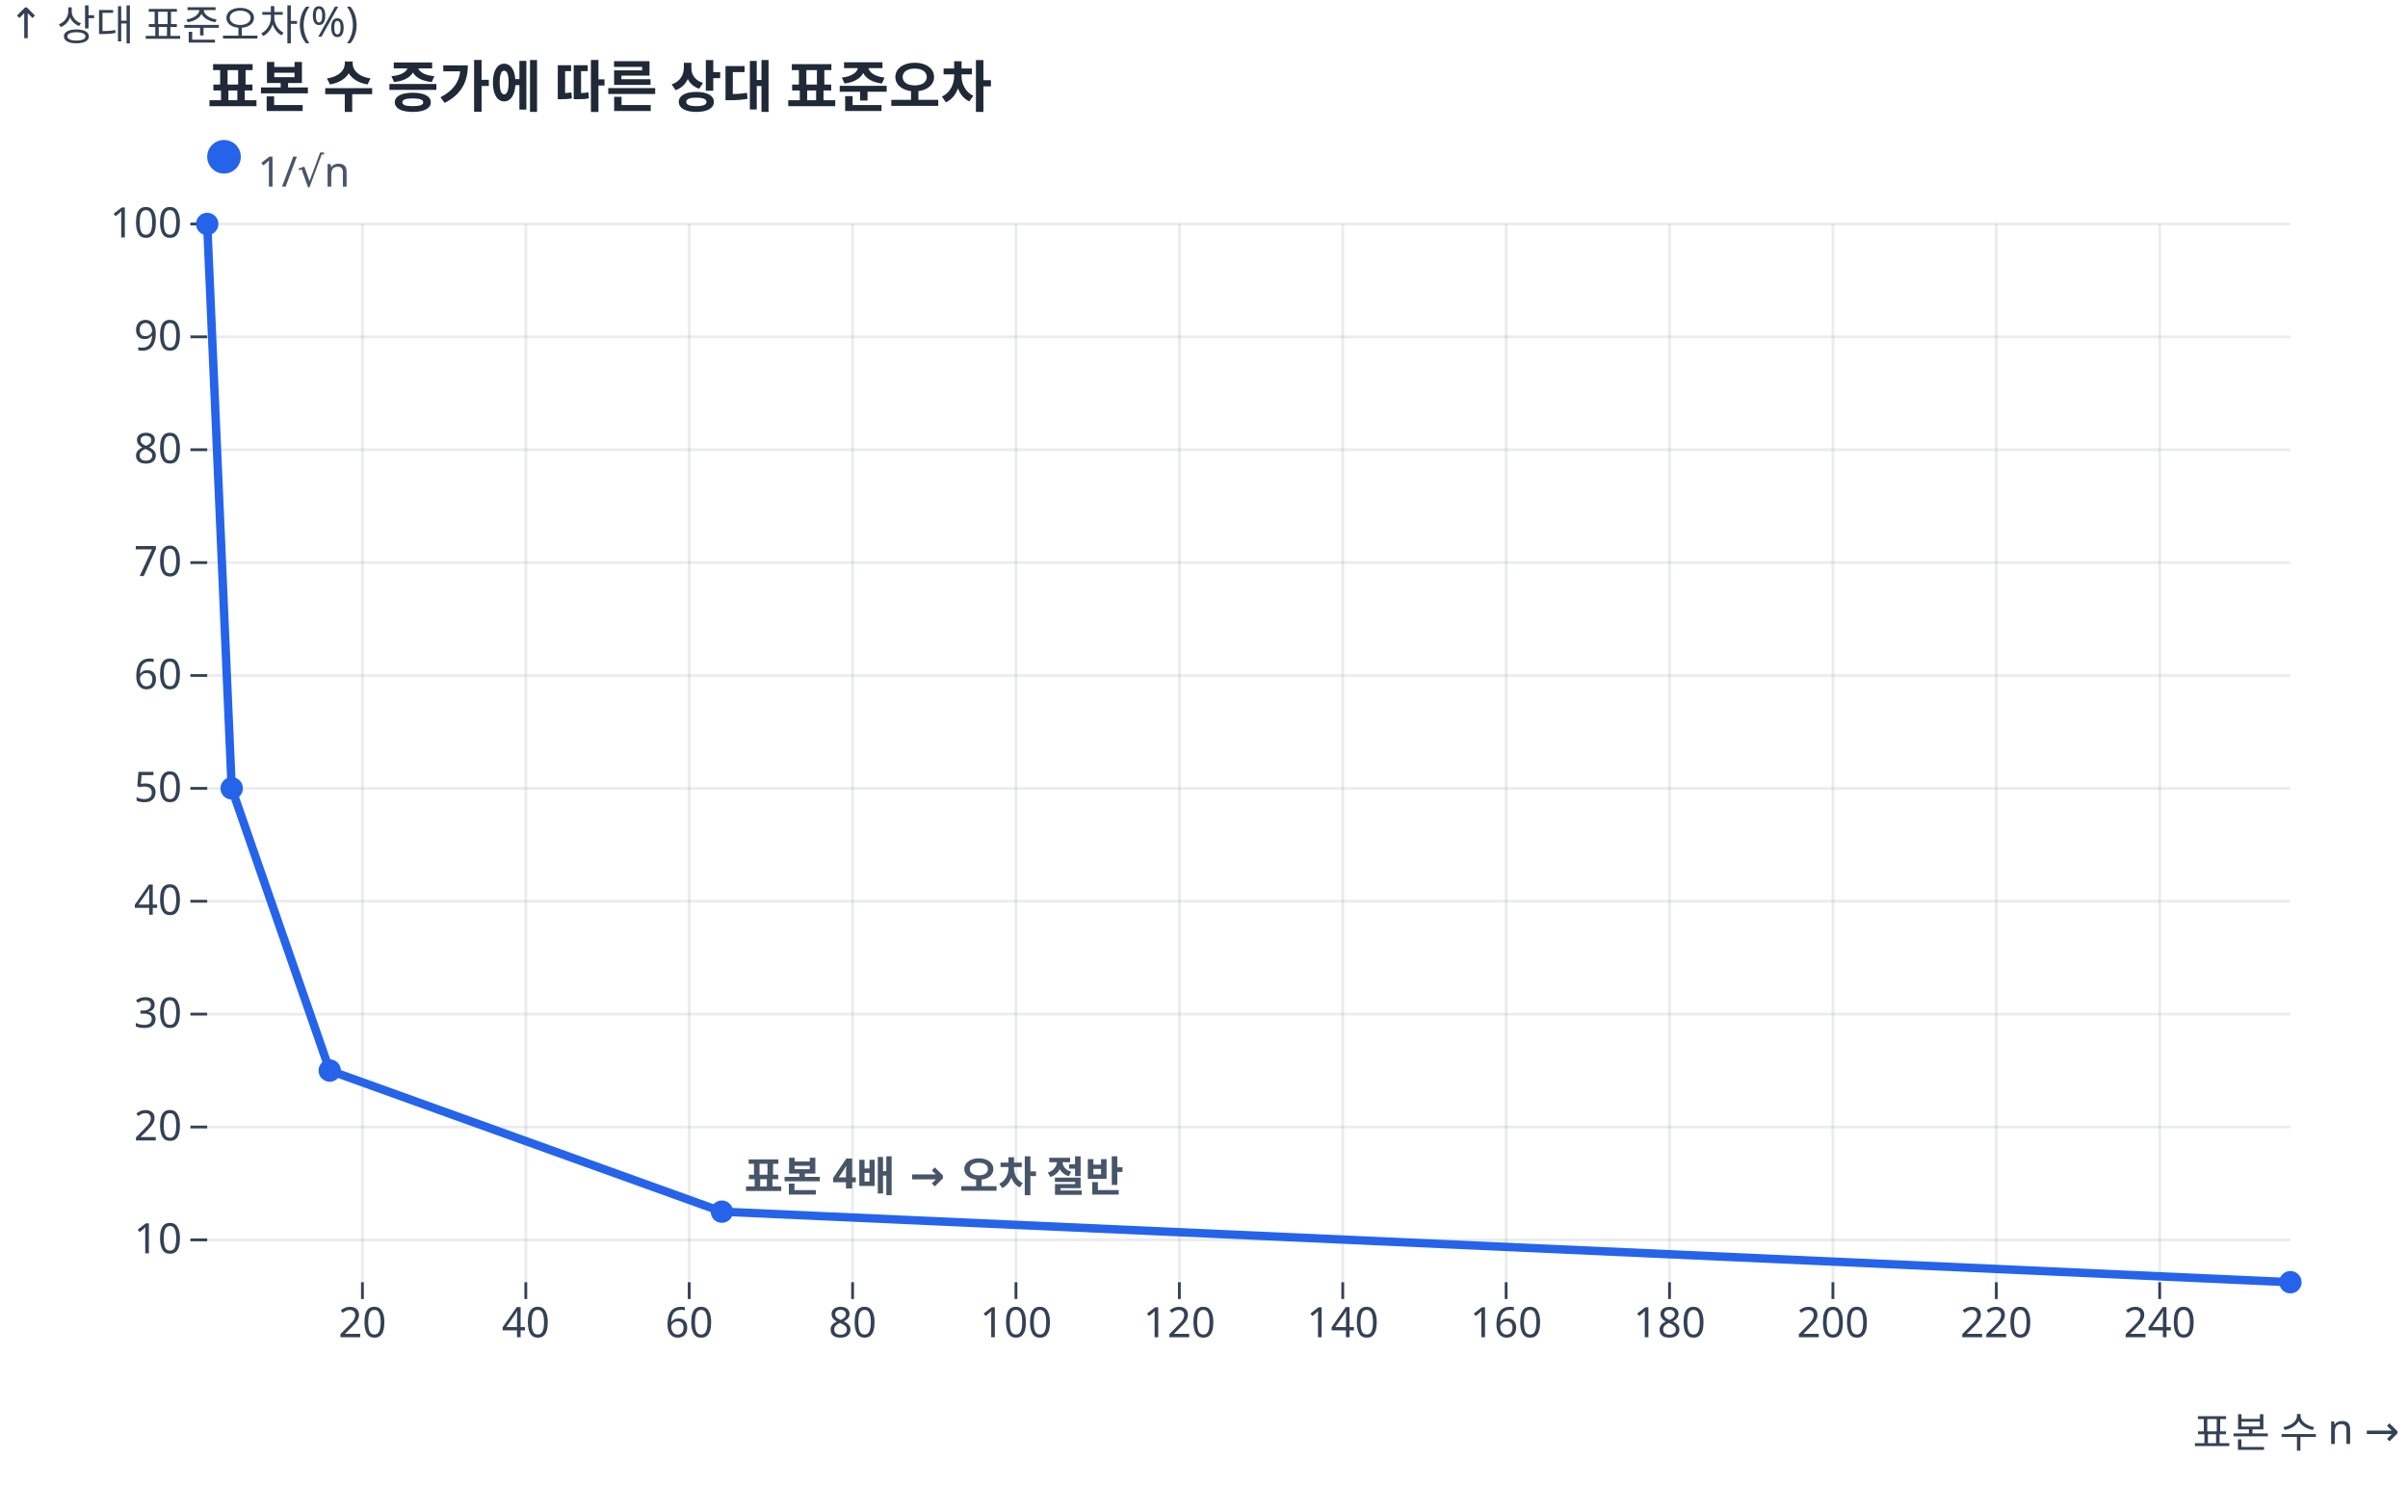
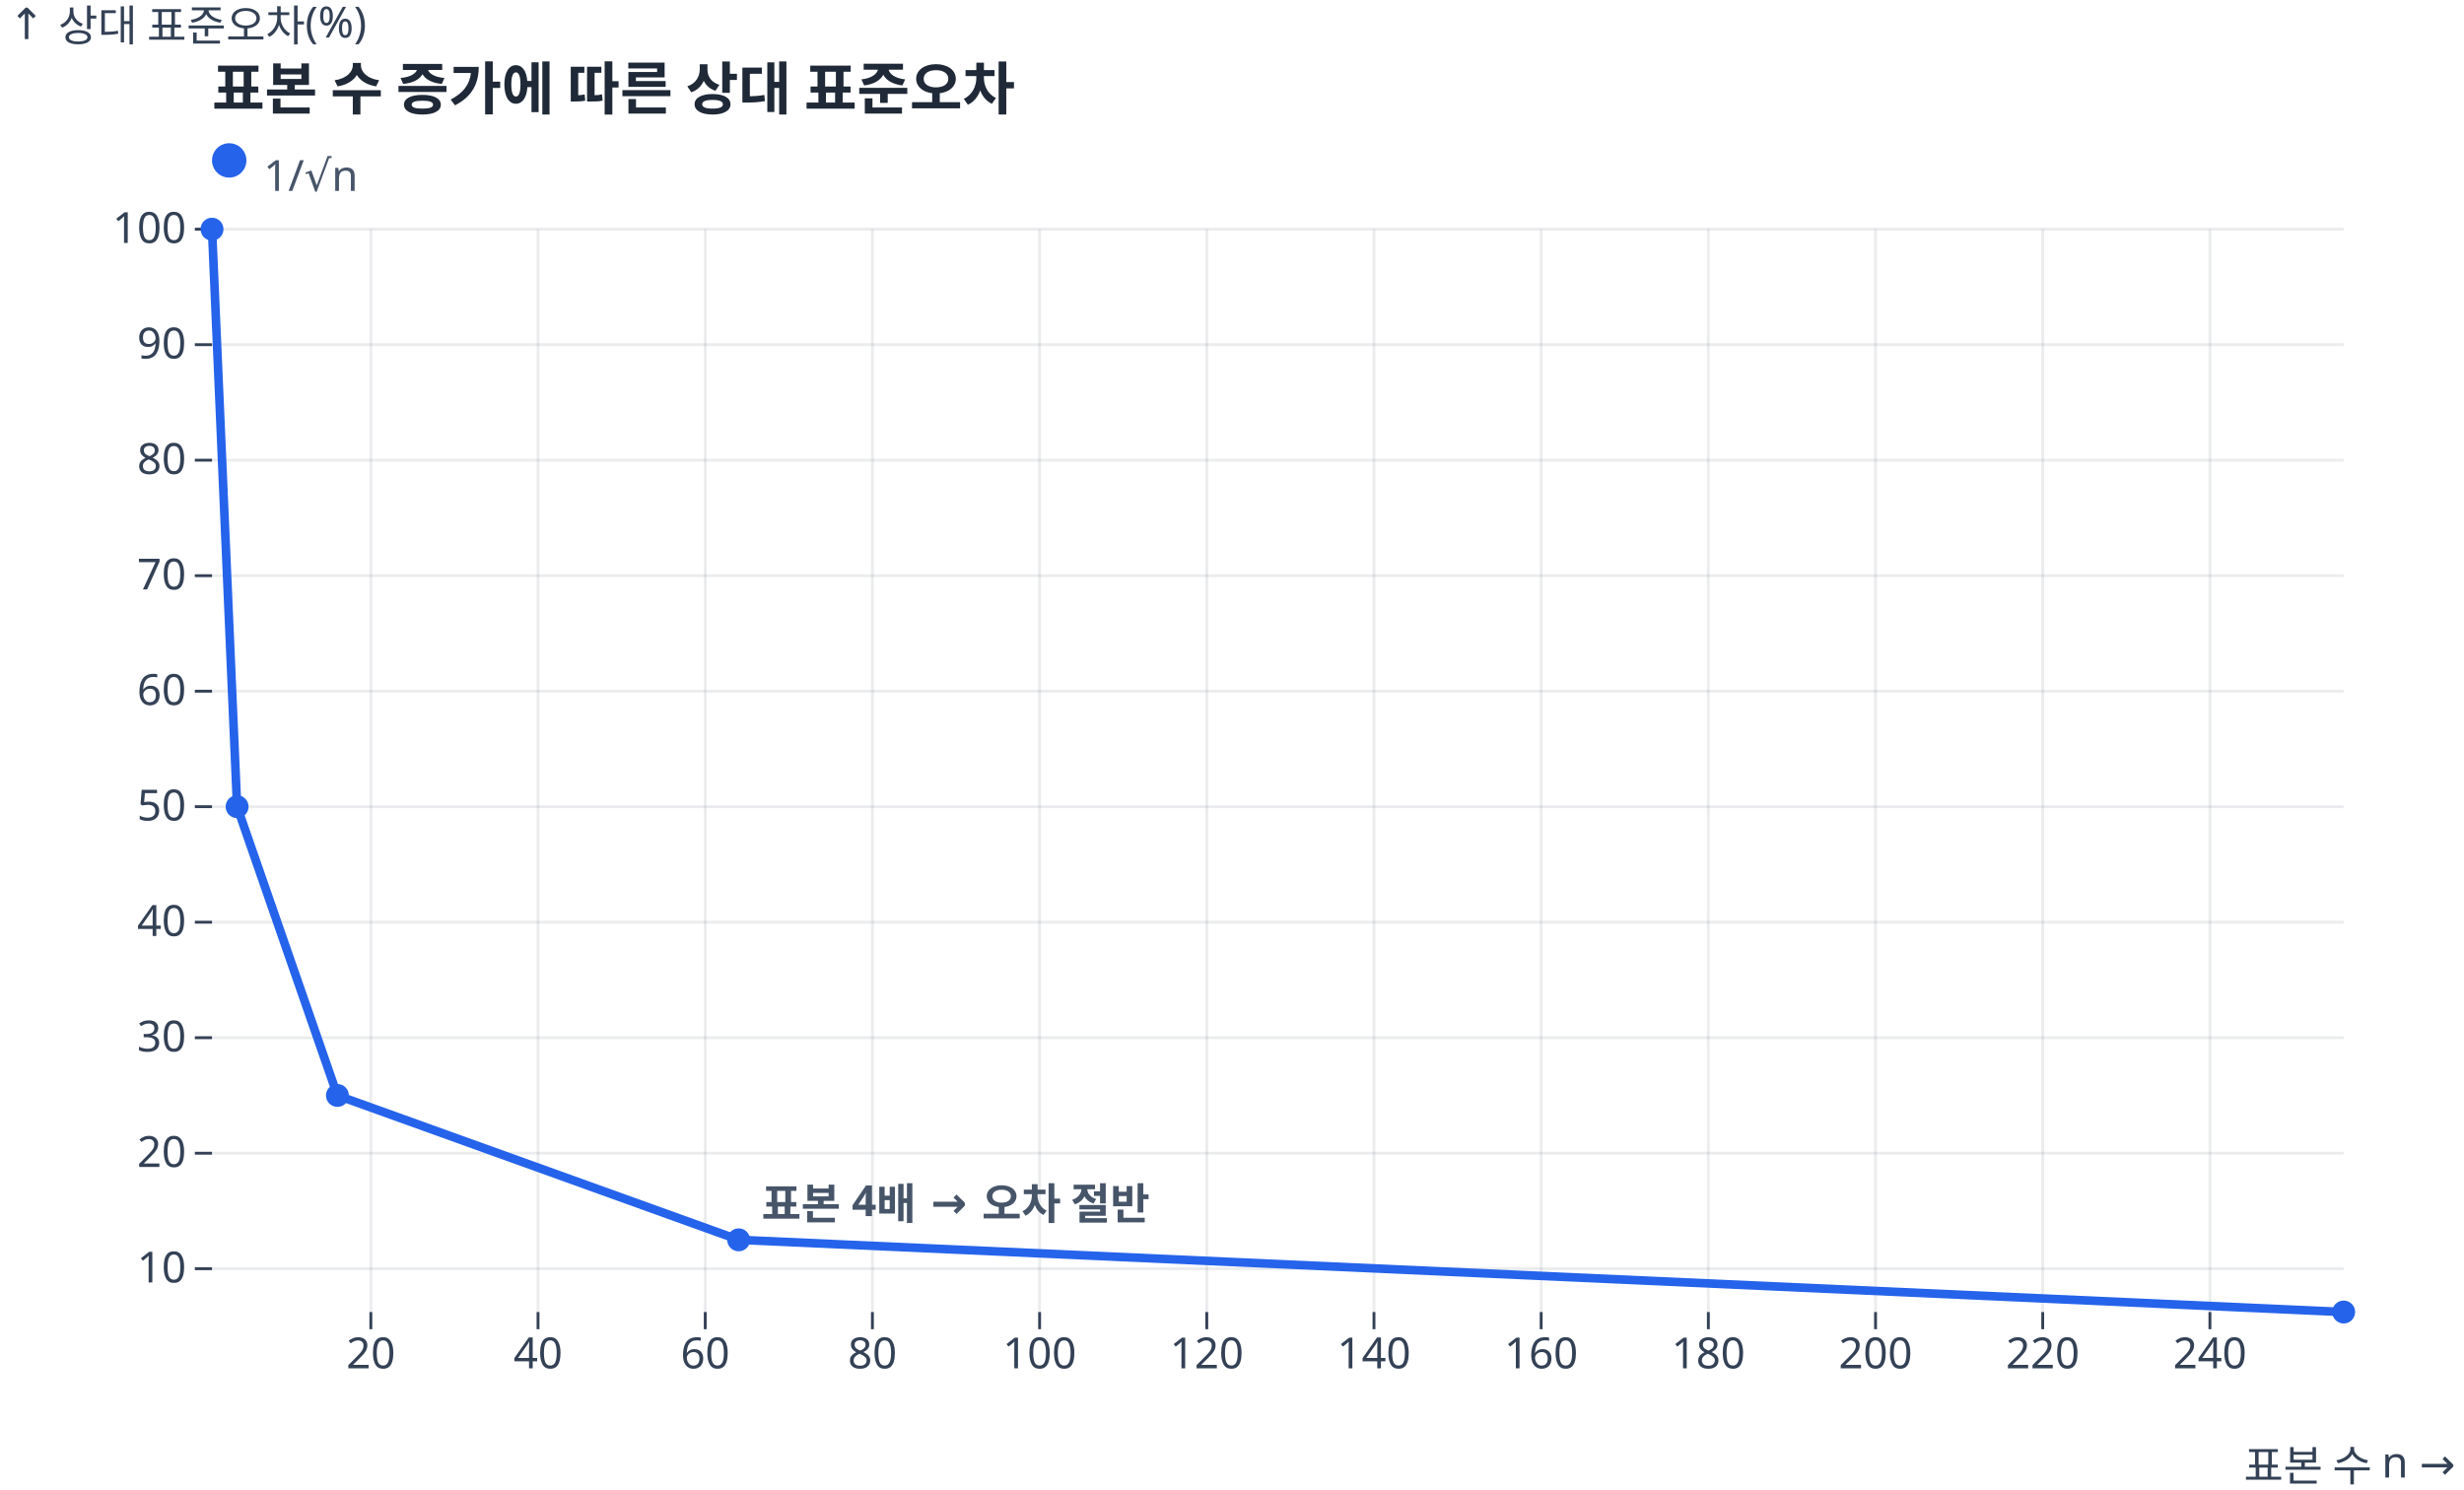
- <svg xmlns="http://www.w3.org/2000/svg" class="plot-d6a7b5" fill="currentColor" font-family="system-ui, sans-serif" font-size="10" text-anchor="middle" width="860" height="540" viewBox="0 0 860 540" style="background: rgb(248, 250, 252); color: rgb(51, 65, 85); font-family: system-ui, sans-serif; font-size: 15px;" role="img" aria-label="표본 수 증가에 따른 상대 표준오차: 1/√n 계열 차트">
+ <svg xmlns="http://www.w3.org/2000/svg" class="plot-d6a7b5" fill="currentColor" font-family="system-ui, sans-serif" font-size="10" text-anchor="middle" width="860" height="520" viewBox="0 0 860 520" style="background: rgb(248, 250, 252); color: rgb(51, 65, 85); font-family: system-ui, sans-serif; font-size: 15px;" role="img" aria-label="표본 수 증가에 따른 상대 표준오차: 1/√n 계열 차트">
  <style>:where(.plot-d6a7b5) {
  --plot-background: white;
  display: block;
  height: auto;
  height: intrinsic;
  max-width: 100%;
}
:where(.plot-d6a7b5 text),
:where(.plot-d6a7b5 tspan) {
  white-space: pre;
}</style>
  <g aria-label="y-grid" aria-hidden="true" stroke="currentColor" stroke-opacity="0.1">
    <line x1="74" x2="818" y1="442.88" y2="442.88" />
    <line x1="74" x2="818" y1="402.56" y2="402.56" />
    <line x1="74" x2="818" y1="362.24" y2="362.24" />
    <line x1="74" x2="818" y1="321.92" y2="321.92" />
    <line x1="74" x2="818" y1="281.6" y2="281.6" />
    <line x1="74" x2="818" y1="241.28" y2="241.28" />
    <line x1="74" x2="818" y1="200.96" y2="200.96" />
    <line x1="74" x2="818" y1="160.64" y2="160.64" />
    <line x1="74" x2="818" y1="120.32" y2="120.32" />
    <line x1="74" x2="818" y1="80" y2="80" />
  </g>
  <g aria-label="y-axis tick" aria-hidden="true" fill="none" stroke="currentColor">
    <path transform="translate(74,442.88)" d="M0,0L-6,0" />
    <path transform="translate(74,402.56)" d="M0,0L-6,0" />
    <path transform="translate(74,362.24)" d="M0,0L-6,0" />
    <path transform="translate(74,321.92)" d="M0,0L-6,0" />
    <path transform="translate(74,281.6)" d="M0,0L-6,0" />
    <path transform="translate(74,241.28)" d="M0,0L-6,0" />
    <path transform="translate(74,200.96)" d="M0,0L-6,0" />
    <path transform="translate(74,160.64)" d="M0,0L-6,0" />
    <path transform="translate(74,120.32)" d="M0,0L-6,0" />
    <path transform="translate(74,80)" d="M0,0L-6,0" />
  </g>
  <g aria-label="y-axis tick label" text-anchor="end" font-variant="tabular-nums" transform="translate(-9,0)">
    <text y="0.32em" transform="translate(74,442.88)">10</text>
    <text y="0.32em" transform="translate(74,402.56)">20</text>
    <text y="0.32em" transform="translate(74,362.24)">30</text>
    <text y="0.32em" transform="translate(74,321.92)">40</text>
    <text y="0.32em" transform="translate(74,281.6)">50</text>
    <text y="0.32em" transform="translate(74,241.28)">60</text>
    <text y="0.32em" transform="translate(74,200.96)">70</text>
    <text y="0.32em" transform="translate(74,160.64)">80</text>
    <text y="0.32em" transform="translate(74,120.32)">90</text>
    <text y="0.32em" transform="translate(74,80)">100</text>
  </g>
  <g aria-label="y-axis label" text-anchor="start" transform="translate(-71,-77)">
    <text y="0.71em" transform="translate(74,80)">↑ 상대 표준오차(%)</text>
  </g>
  <g aria-label="x-grid" aria-hidden="true" stroke="currentColor" stroke-opacity="0.1">
    <line x1="129.435" x2="129.435" y1="80" y2="458" />
    <line x1="187.788" x2="187.788" y1="80" y2="458" />
    <line x1="246.141" x2="246.141" y1="80" y2="458" />
    <line x1="304.494" x2="304.494" y1="80" y2="458" />
    <line x1="362.847" x2="362.847" y1="80" y2="458" />
    <line x1="421.2" x2="421.2" y1="80" y2="458" />
    <line x1="479.553" x2="479.553" y1="80" y2="458" />
    <line x1="537.906" x2="537.906" y1="80" y2="458" />
    <line x1="596.259" x2="596.259" y1="80" y2="458" />
    <line x1="654.612" x2="654.612" y1="80" y2="458" />
    <line x1="712.965" x2="712.965" y1="80" y2="458" />
    <line x1="771.318" x2="771.318" y1="80" y2="458" />
  </g>
  <g aria-label="x-axis tick" aria-hidden="true" fill="none" stroke="currentColor">
    <path transform="translate(129.4353,458)" d="M0,0L0,6" />
    <path transform="translate(187.7882,458)" d="M0,0L0,6" />
    <path transform="translate(246.1412,458)" d="M0,0L0,6" />
    <path transform="translate(304.4941,458)" d="M0,0L0,6" />
    <path transform="translate(362.8471,458)" d="M0,0L0,6" />
    <path transform="translate(421.2,458)" d="M0,0L0,6" />
    <path transform="translate(479.5529,458)" d="M0,0L0,6" />
    <path transform="translate(537.9059,458)" d="M0,0L0,6" />
    <path transform="translate(596.2588,458)" d="M0,0L0,6" />
    <path transform="translate(654.6118,458)" d="M0,0L0,6" />
    <path transform="translate(712.9647,458)" d="M0,0L0,6" />
    <path transform="translate(771.3176,458)" d="M0,0L0,6" />
  </g>
  <g aria-label="x-axis tick label" font-variant="tabular-nums" transform="translate(0,9)">
    <text y="0.71em" transform="translate(129.4353,458)">20</text>
    <text y="0.71em" transform="translate(187.7882,458)">40</text>
    <text y="0.71em" transform="translate(246.1412,458)">60</text>
    <text y="0.71em" transform="translate(304.4941,458)">80</text>
    <text y="0.71em" transform="translate(362.8471,458)">100</text>
    <text y="0.71em" transform="translate(421.2,458)">120</text>
    <text y="0.71em" transform="translate(479.5529,458)">140</text>
    <text y="0.71em" transform="translate(537.9059,458)">160</text>
    <text y="0.71em" transform="translate(596.2588,458)">180</text>
    <text y="0.71em" transform="translate(654.6118,458)">200</text>
    <text y="0.71em" transform="translate(712.9647,458)">220</text>
    <text y="0.71em" transform="translate(771.3176,458)">240</text>
  </g>
  <g aria-label="x-axis label" text-anchor="end" transform="translate(39,59)">
    <text transform="translate(818,458)">표본 수 n →</text>
  </g>
  <g aria-label="text" fill="#1f2937" text-anchor="start" font-size="20" font-weight="700" transform="translate(0,-56)">
    <text y="0.71em" transform="translate(74,80)">표본 수 증가에 따른 상대 표준오차</text>
  </g>
  <g aria-label="dot" fill="#2563eb" transform="translate(6,-24)">
    <circle cx="74" cy="80" r="6" />
  </g>
  <g aria-label="text" fill="#475569" text-anchor="start" transform="translate(18,-24)">
    <text y="0.71em" transform="translate(74,80)">1/√n</text>
  </g>
  <g aria-label="line" fill="none" stroke-width="3" stroke-linejoin="round" stroke-linecap="round">
    <path stroke="#2563eb" d="M74,80L82.753,281.6L117.765,382.4L257.812,432.8L818,458" />
  </g>
  <g aria-label="dot">
    <circle cx="74" cy="80" r="4" fill="#2563eb" />
    <circle cx="82.753" cy="281.6" r="4" fill="#2563eb" />
    <circle cx="117.765" cy="382.4" r="4" fill="#2563eb" />
    <circle cx="257.812" cy="432.8" r="4" fill="#2563eb" />
    <circle cx="818" cy="458" r="4" fill="#2563eb" />
  </g>
  <g aria-label="text" fill="#475569" text-anchor="start" font-weight="600" transform="translate(8,-12)">
    <text y="0.32em" transform="translate(257.8118,432.8)">표본 4배 → 오차 절반</text>
  </g>
</svg>
